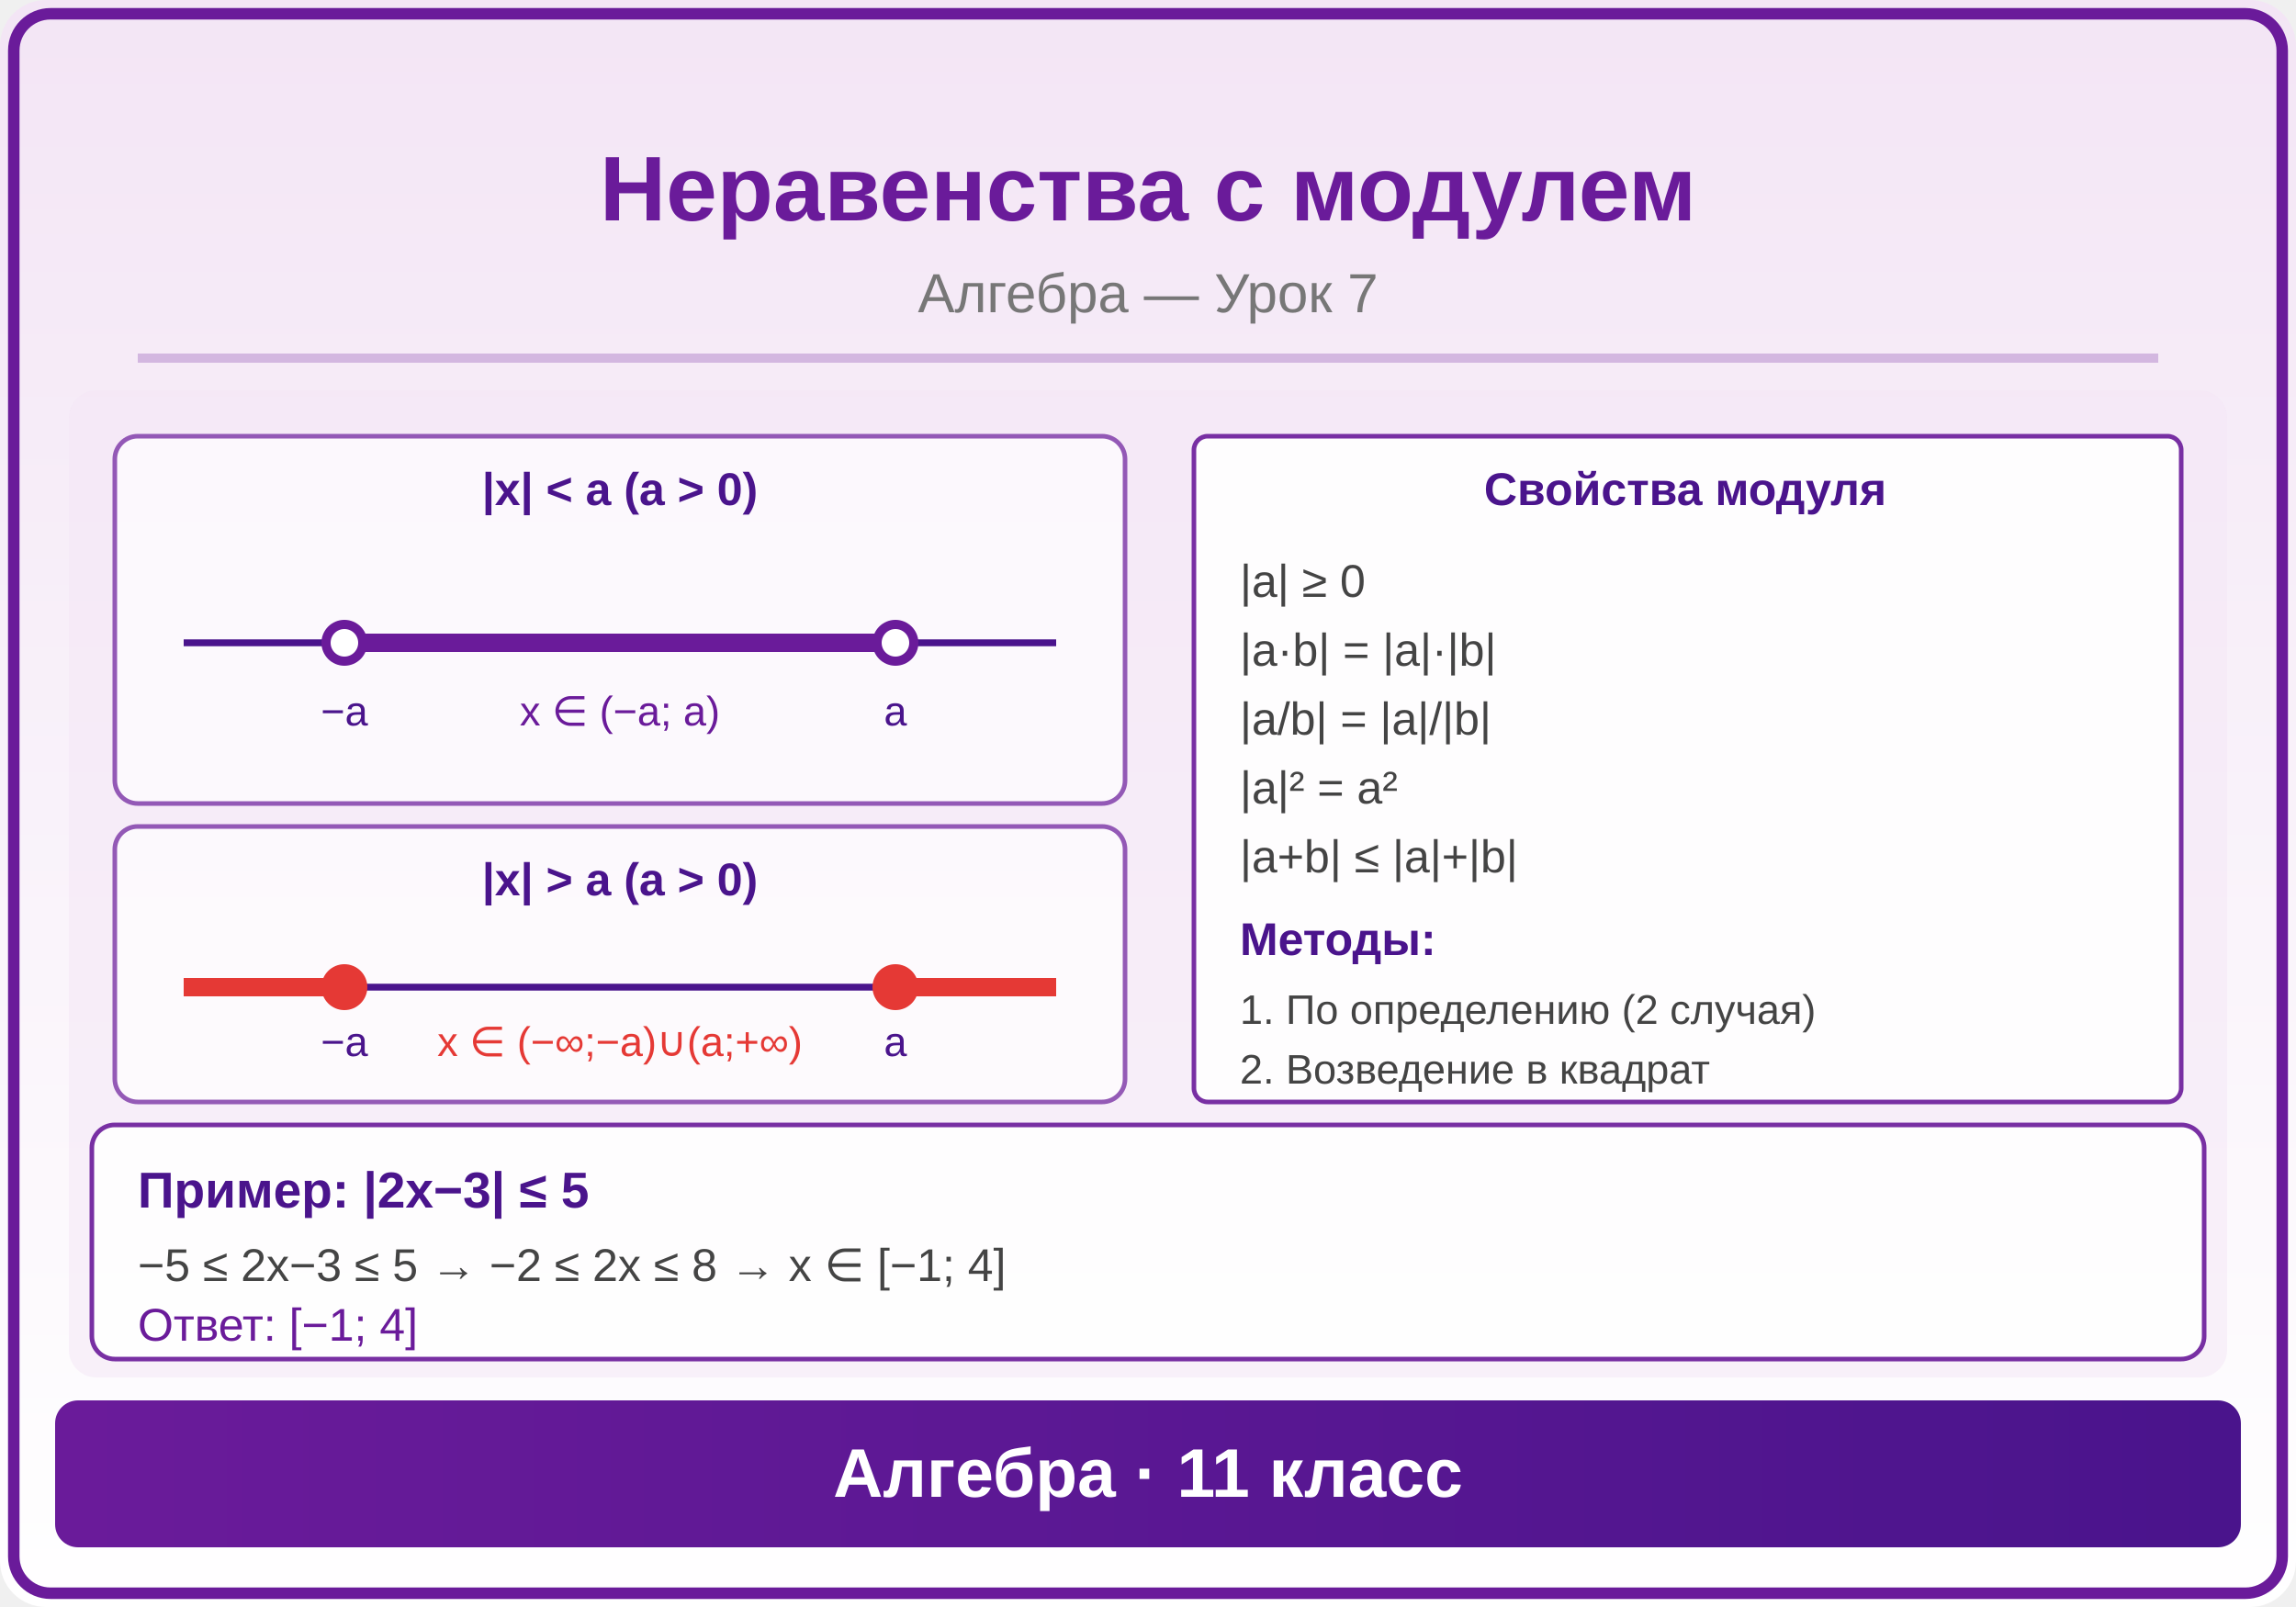
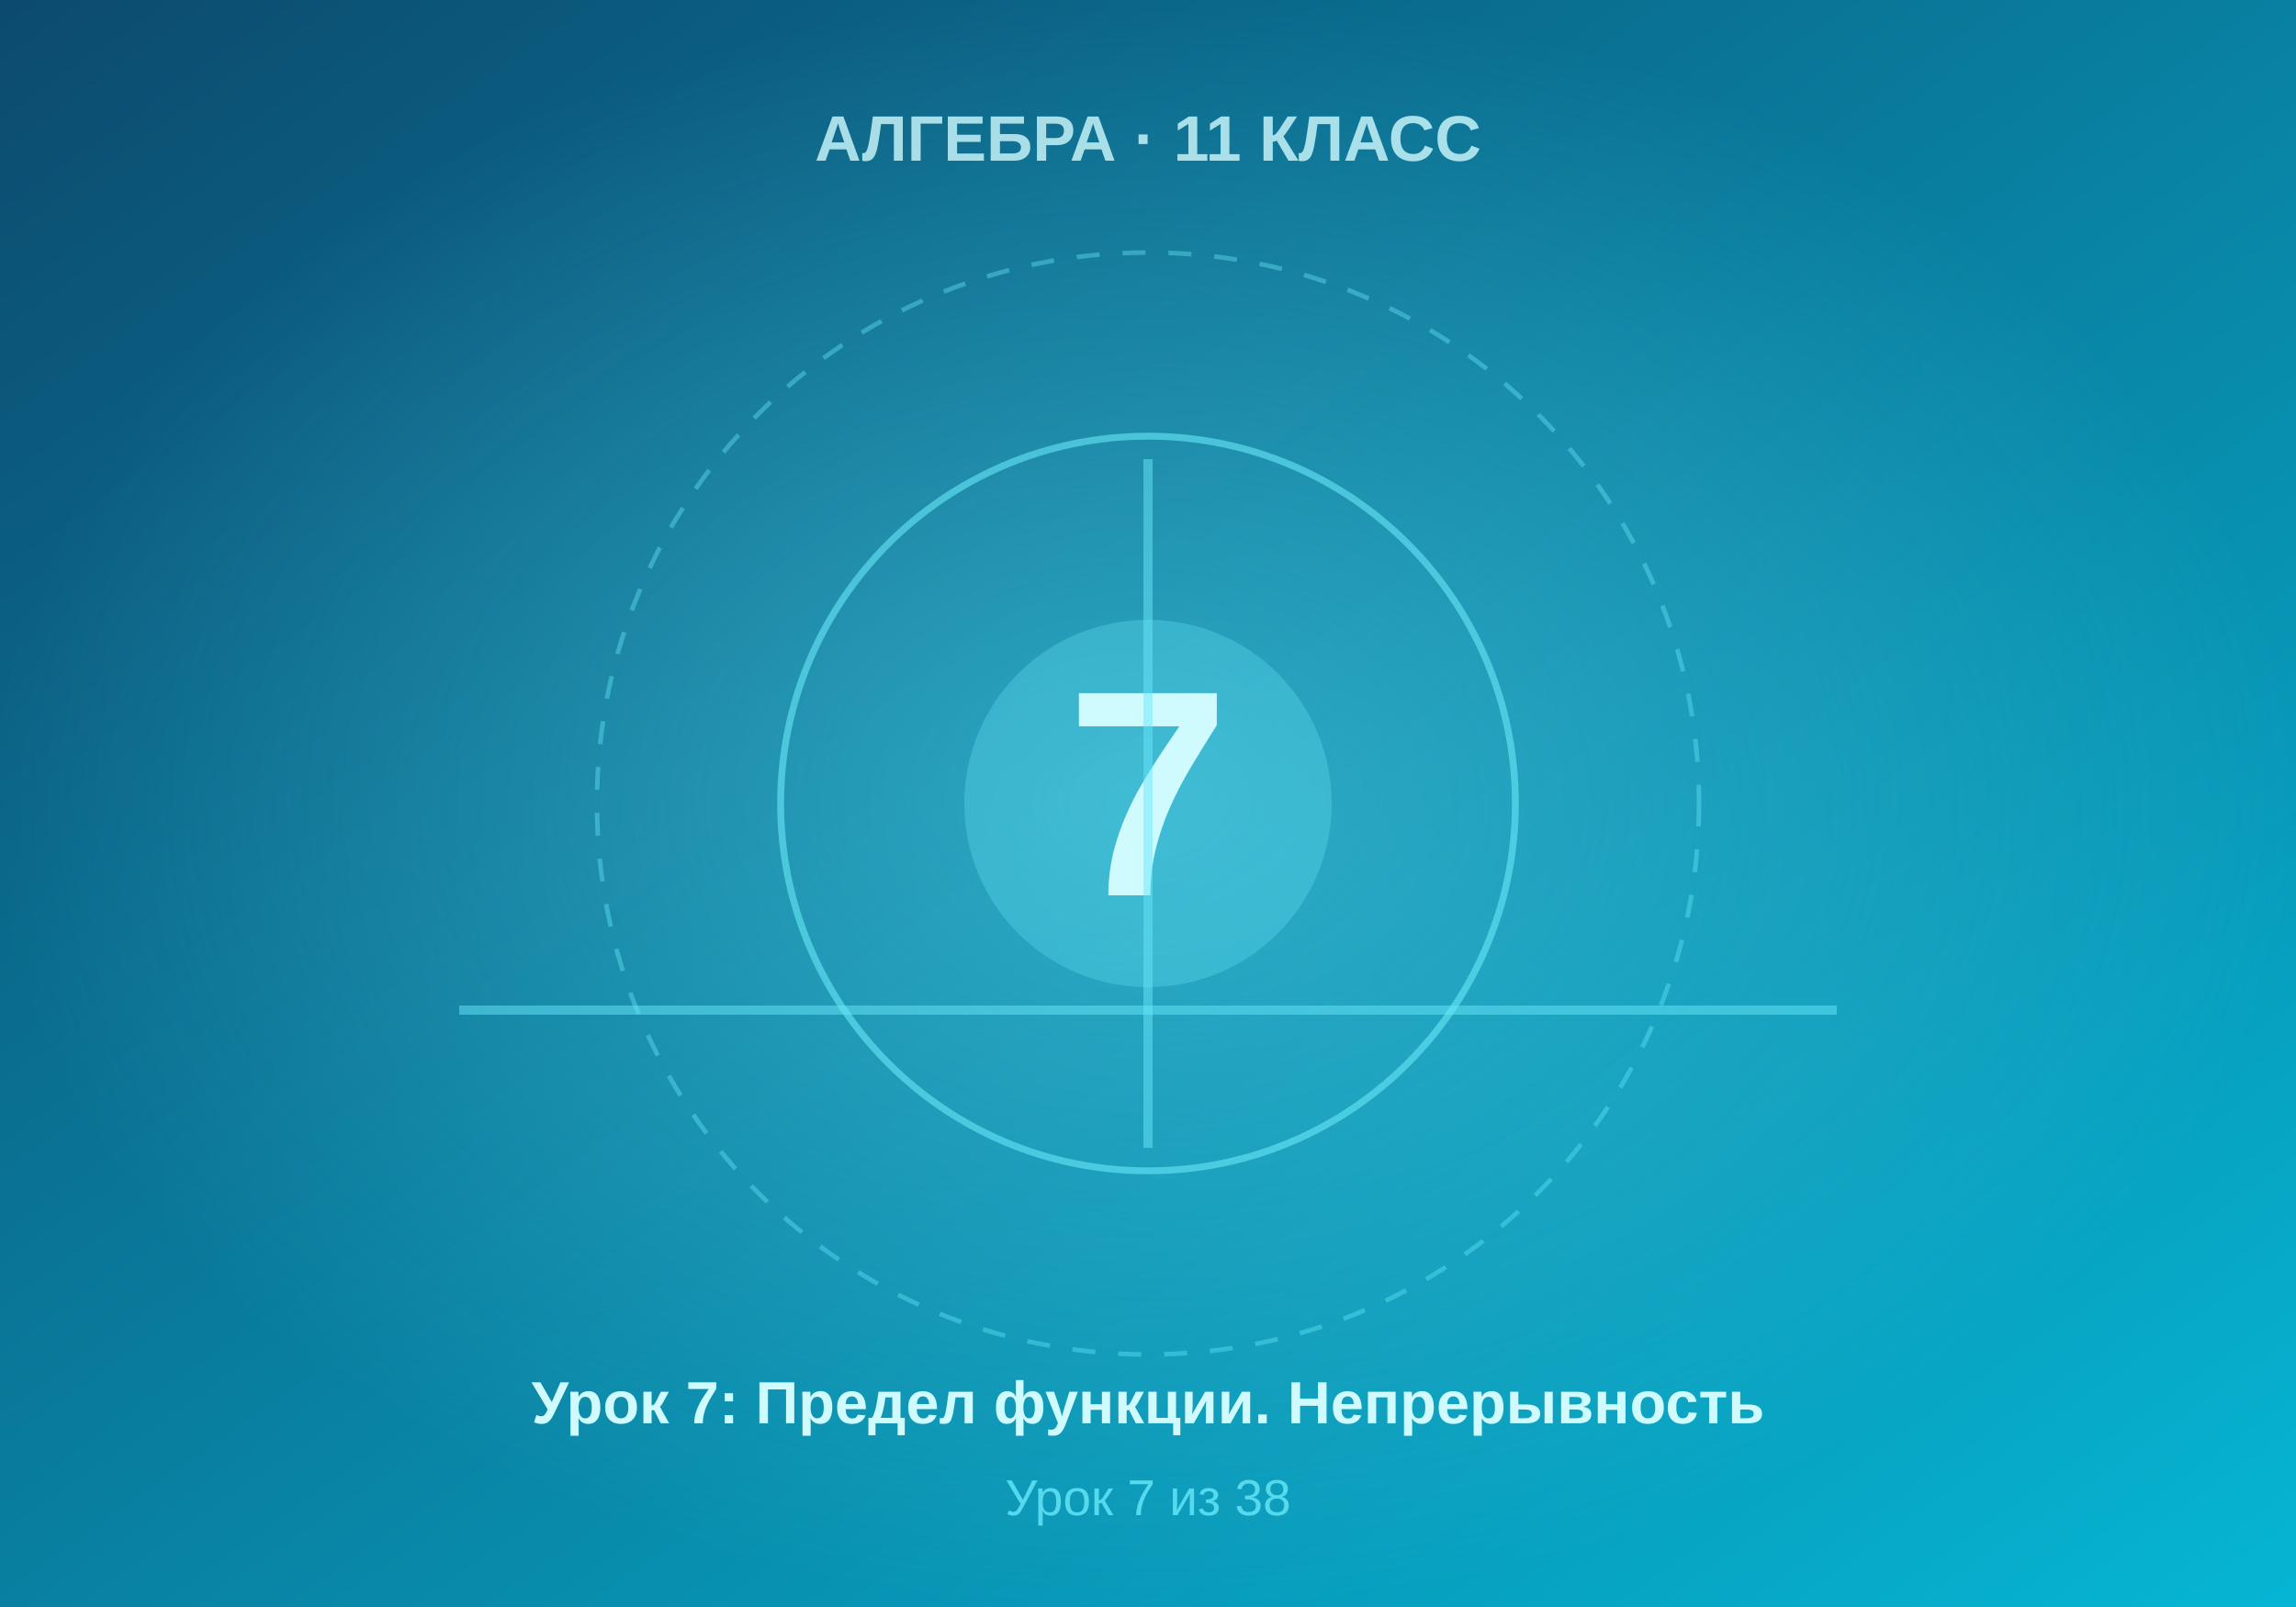
- <svg xmlns="http://www.w3.org/2000/svg" viewBox="0 0 500 350">
+ <svg xmlns="http://www.w3.org/2000/svg" viewBox="0 0 500 350" width="500" height="350">
  <defs>
-     <linearGradient id="bg" x1="0" y1="0" x2="0" y2="1">
-       <stop offset="0%" stop-color="#F3E5F5" />
-       <stop offset="100%" stop-color="#FFFFFF" />
+     <linearGradient id="bgGrad" x1="0%" y1="0%" x2="100%" y2="100%">
+       <stop offset="0%" style="stop-color:#0c4a6e" />
+       <stop offset="100%" style="stop-color:#06b6d4" />
    </linearGradient>
-     <linearGradient id="panel" x1="0" y1="0" x2="1" y2="0">
-       <stop offset="0%" stop-color="#6A1B9A" />
-       <stop offset="100%" stop-color="#4A148C" />
-     </linearGradient>
-     <marker id="arrowBlue" markerWidth="6" markerHeight="4" refX="6" refY="2" orient="auto">
-       <polygon points="0,0 6,2 0,4" fill="#6A1B9A" />
-     </marker>
-     <marker id="arrowRed" markerWidth="6" markerHeight="4" refX="6" refY="2" orient="auto">
-       <polygon points="0,0 6,2 0,4" fill="#E53935" />
-     </marker>
-     <marker id="arrowGreen" markerWidth="6" markerHeight="4" refX="6" refY="2" orient="auto">
-       <polygon points="0,0 6,2 0,4" fill="#4CAF50" />
-     </marker>
-     <marker id="arrowDark" markerWidth="6" markerHeight="4" refX="6" refY="2" orient="auto">
-       <polygon points="0,0 6,2 0,4" fill="#333" />
-     </marker>
+     <radialGradient id="centerGlow" cx="50%" cy="50%" r="50%">
+       <stop offset="0%" style="stop-color:#67e8f9;stop-opacity:0.4" />
+       <stop offset="100%" style="stop-color:#67e8f9;stop-opacity:0" />
+     </radialGradient>
  </defs>
-   <rect width="500" height="350" fill="url(#bg)" rx="10" />
-   <rect x="3" y="3" width="494" height="344" rx="8" fill="none" stroke="#6A1B9A" stroke-width="2.5" />
-   <text x="250" y="48" font-family="Arial,sans-serif" font-size="20" font-weight="bold" fill="#6A1B9A" text-anchor="middle">Неравенства с модулем</text>
-   <text x="250" y="68" font-family="Arial,sans-serif" font-size="12" fill="#777" text-anchor="middle">Алгебра — Урок 7</text>
-   <line x1="30" y1="78" x2="470" y2="78" stroke="#6A1B9A" stroke-width="2" opacity="0.25" />
-   <clipPath id="ill">
-     <rect x="15" y="85" width="470" height="215" rx="6" />
-   </clipPath>
-   <g clip-path="url(#ill)">
-     <rect x="15" y="85" width="470" height="215" fill="#F3E5F5" opacity="0.5" />
-     <rect x="25" y="95" width="220" height="80" rx="5" fill="white" opacity="0.7" stroke="#6A1B9A" stroke-width="1" />
-     <text x="135" y="110" font-family="Arial,sans-serif" font-size="10" fill="#4A148C" text-anchor="middle" font-weight="bold">|x| &lt; a  (a &gt; 0)</text>
-     <line x1="40" y1="140" x2="230" y2="140" stroke="#4A148C" stroke-width="1.5" />
-     <line x1="75" y1="140" x2="195" y2="140" stroke="#6A1B9A" stroke-width="4" />
-     <circle cx="75" cy="140" r="4" fill="white" stroke="#6A1B9A" stroke-width="2" />
-     <circle cx="195" cy="140" r="4" fill="white" stroke="#6A1B9A" stroke-width="2" />
-     <text x="75" y="158" font-family="Arial,sans-serif" font-size="9" fill="#4A148C" text-anchor="middle">−a</text>
-     <text x="195" y="158" font-family="Arial,sans-serif" font-size="9" fill="#4A148C" text-anchor="middle">a</text>
-     <text x="135" y="158" font-family="Arial,sans-serif" font-size="9" fill="#6A1B9A" text-anchor="middle">x ∈ (−a; a)</text>
-     <rect x="25" y="180" width="220" height="60" rx="5" fill="white" opacity="0.7" stroke="#6A1B9A" stroke-width="1" />
-     <text x="135" y="195" font-family="Arial,sans-serif" font-size="10" fill="#4A148C" text-anchor="middle" font-weight="bold">|x| &gt; a  (a &gt; 0)</text>
-     <line x1="40" y1="215" x2="230" y2="215" stroke="#4A148C" stroke-width="1.5" />
-     <line x1="40" y1="215" x2="75" y2="215" stroke="#E53935" stroke-width="4" />
-     <line x1="195" y1="215" x2="230" y2="215" stroke="#E53935" stroke-width="4" />
-     <circle cx="75" cy="215" r="4" fill="#E53935" stroke="#E53935" stroke-width="2" />
-     <circle cx="195" cy="215" r="4" fill="#E53935" stroke="#E53935" stroke-width="2" />
-     <text x="75" y="230" font-family="Arial,sans-serif" font-size="9" fill="#4A148C" text-anchor="middle">−a</text>
-     <text x="195" y="230" font-family="Arial,sans-serif" font-size="9" fill="#4A148C" text-anchor="middle">a</text>
-     <text x="135" y="230" font-family="Arial,sans-serif" font-size="9" fill="#E53935" text-anchor="middle">x ∈ (−∞;−a)∪(a;+∞)</text>
-     <rect x="260" y="95" width="215" height="145" rx="3" fill="white" opacity="0.9" stroke="#6A1B9A" stroke-width="1" />
-     <text x="367" y="110" font-family="Arial,sans-serif" font-size="10" fill="#4A148C" text-anchor="middle" font-weight="bold">Свойства модуля</text>
-     <text x="270" y="130" font-family="Arial,sans-serif" font-size="10" fill="#444">|a| ≥ 0</text>
-     <text x="270" y="145" font-family="Arial,sans-serif" font-size="10" fill="#444">|a·b| = |a|·|b|</text>
-     <text x="270" y="160" font-family="Arial,sans-serif" font-size="10" fill="#444">|a/b| = |a|/|b|</text>
-     <text x="270" y="175" font-family="Arial,sans-serif" font-size="10" fill="#444">|a|² = a²</text>
-     <text x="270" y="190" font-family="Arial,sans-serif" font-size="10" fill="#444">|a+b| ≤ |a|+|b|</text>
-     <text x="270" y="208" font-family="Arial,sans-serif" font-size="10" fill="#4A148C" font-weight="bold">Методы:</text>
-     <text x="270" y="223" font-family="Arial,sans-serif" font-size="9" fill="#444">1. По определению (2 случая)</text>
-     <text x="270" y="236" font-family="Arial,sans-serif" font-size="9" fill="#444">2. Возведение в квадрат</text>
-     <rect x="20" y="245" width="460" height="51" rx="5" fill="white" opacity="0.9" stroke="#6A1B9A" stroke-width="1" />
-     <text x="30" y="263" font-family="Arial,sans-serif" font-size="11" fill="#4A148C" font-weight="bold">Пример: |2x−3| ≤ 5</text>
-     <text x="30" y="279" font-family="Arial,sans-serif" font-size="10" fill="#444">−5 ≤ 2x−3 ≤ 5  →  −2 ≤ 2x ≤ 8  →  x ∈ [−1; 4]</text>
-     <text x="30" y="292" font-family="Arial,sans-serif" font-size="10" fill="#6A1B9A">Ответ: [−1; 4]</text>
-   </g>
-   <rect x="12" y="305" width="476" height="32" rx="5" fill="url(#panel)" />
-   <text x="250" y="326" font-family="Arial,sans-serif" font-size="15" text-anchor="middle" fill="white" font-weight="bold">Алгебра · 11 класс</text>
+   <rect width="500" height="350" fill="url(#bgGrad)" />
+   <rect width="500" height="350" fill="url(#centerGlow)" />
+   <circle cx="250" cy="175" r="120" fill="none" stroke="#67e8f9" stroke-width="1" stroke-dasharray="5,5" opacity="0.4" />
+   <circle cx="250" cy="175" r="80" fill="none" stroke="#67e8f9" stroke-width="1.5" opacity="0.6" />
+   <circle cx="250" cy="175" r="40" fill="#67e8f9" opacity="0.3" />
+   <text x="250" y="195" font-family="Arial, sans-serif" font-size="64" font-weight="bold" fill="#cffafe" text-anchor="middle">7</text>
+   <text x="250" y="35" font-family="Arial, sans-serif" font-size="14" font-weight="bold" fill="#cffafe" text-anchor="middle" opacity="0.8">АЛГЕБРА · 11 КЛАСС</text>
+   <text x="250" y="310" font-family="Arial, sans-serif" font-size="13" font-weight="bold" fill="#cffafe" text-anchor="middle">Урок 7: Предел функции. Непрерывность</text>
+   <text x="250" y="330" font-family="Arial, sans-serif" font-size="11" fill="#67e8f9" text-anchor="middle" opacity="0.8">Урок 7 из 38</text>
+   <line x1="100" y1="220" x2="400" y2="220" stroke="#67e8f9" stroke-width="2" opacity="0.5" />
+   <line x1="250" y1="100" x2="250" y2="250" stroke="#67e8f9" stroke-width="2" opacity="0.5" />
</svg>
